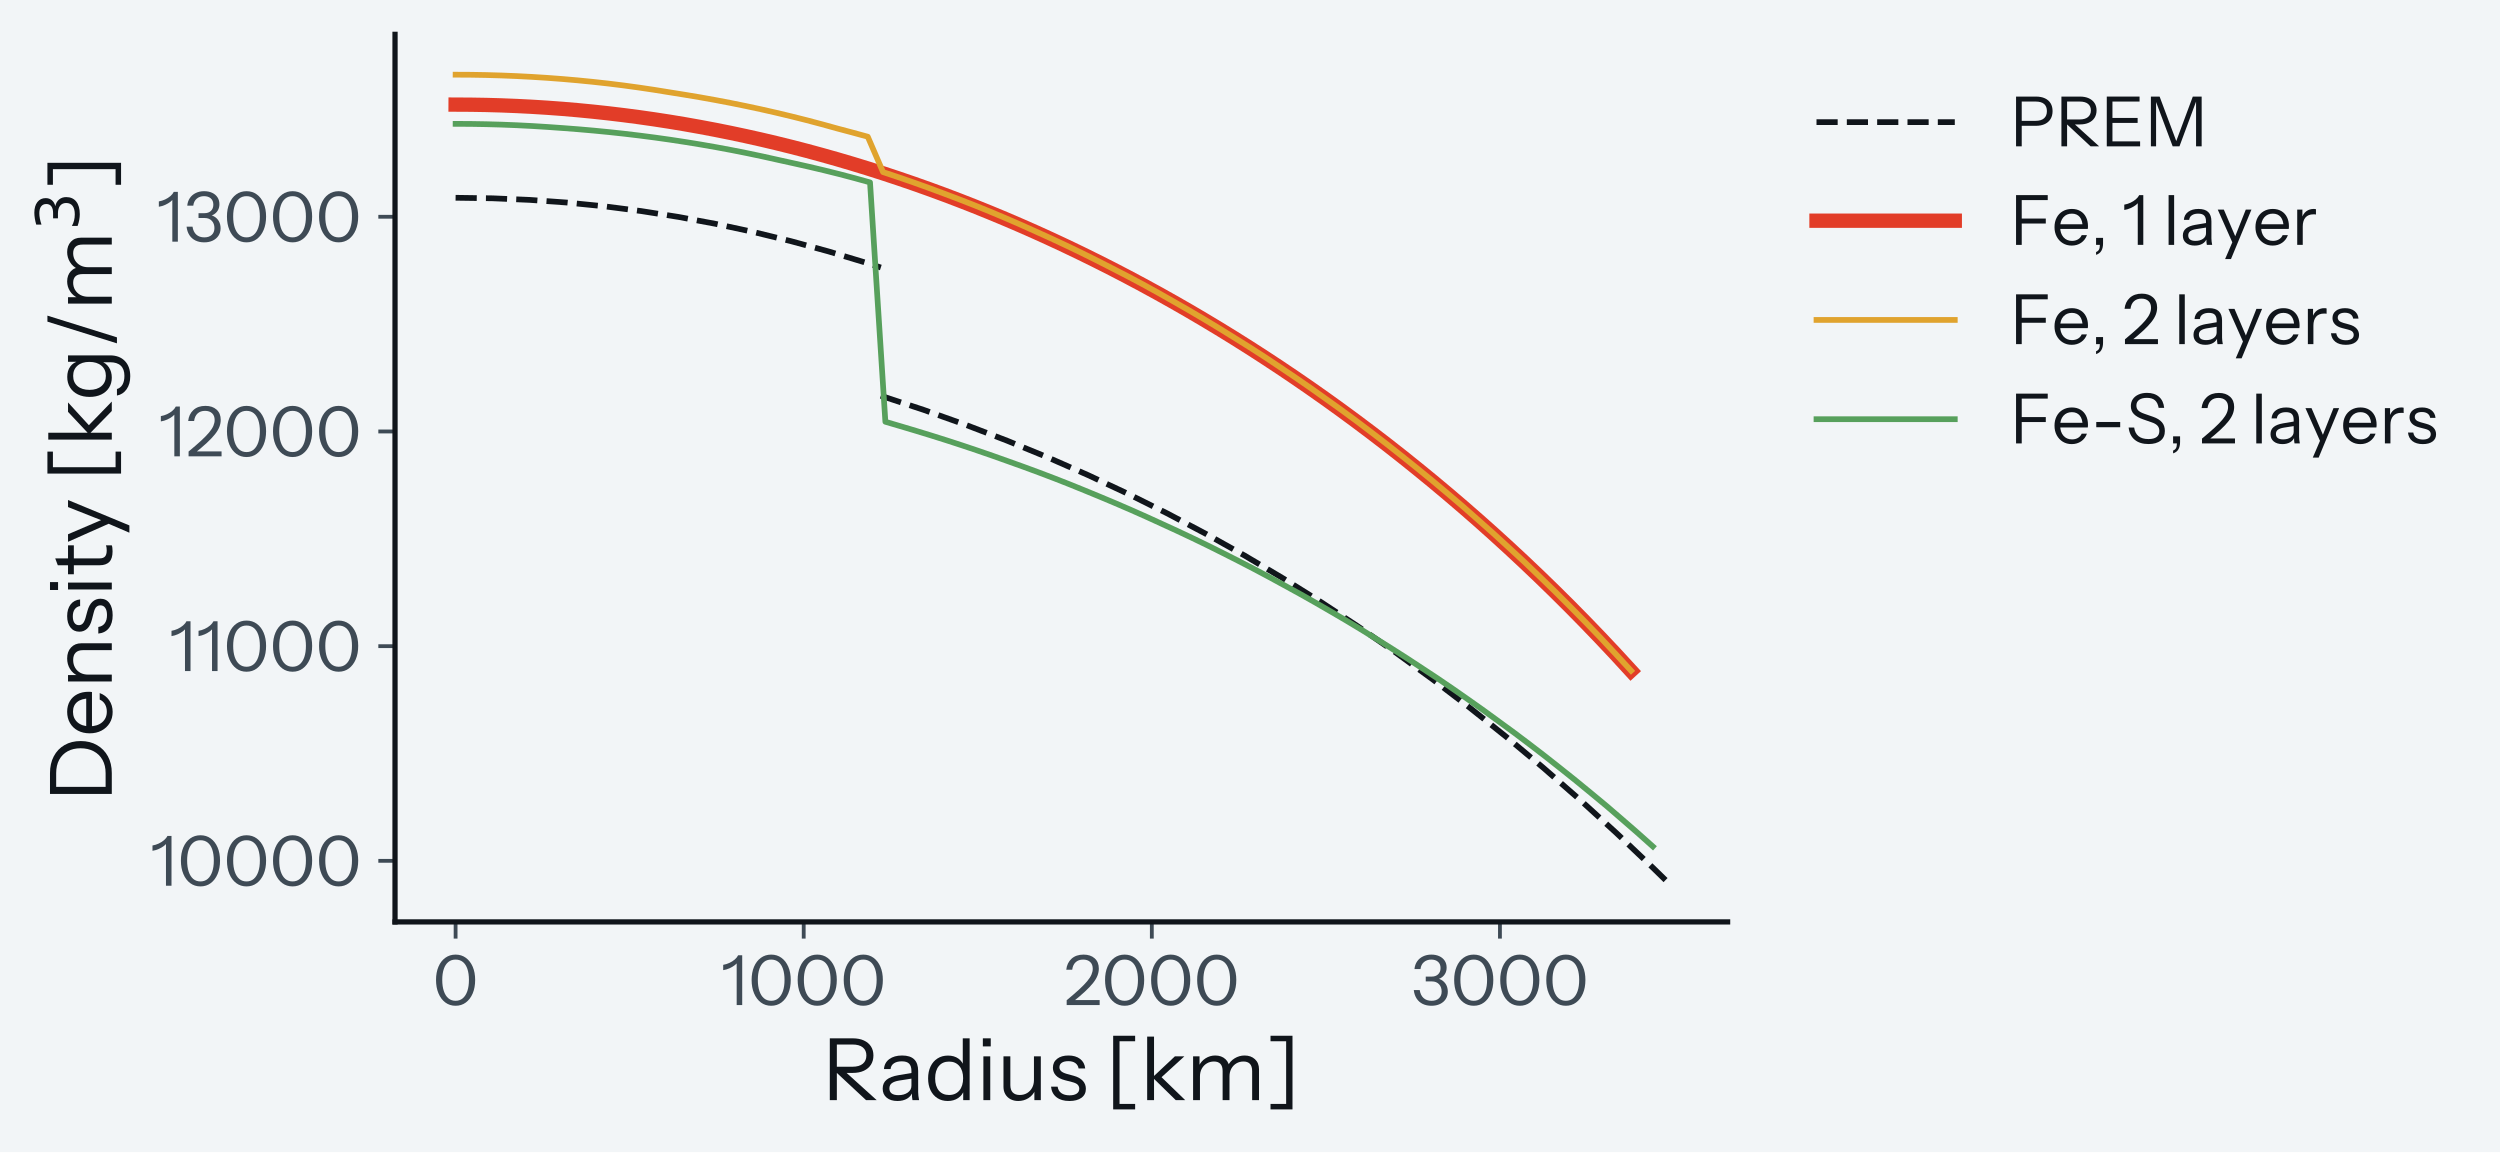
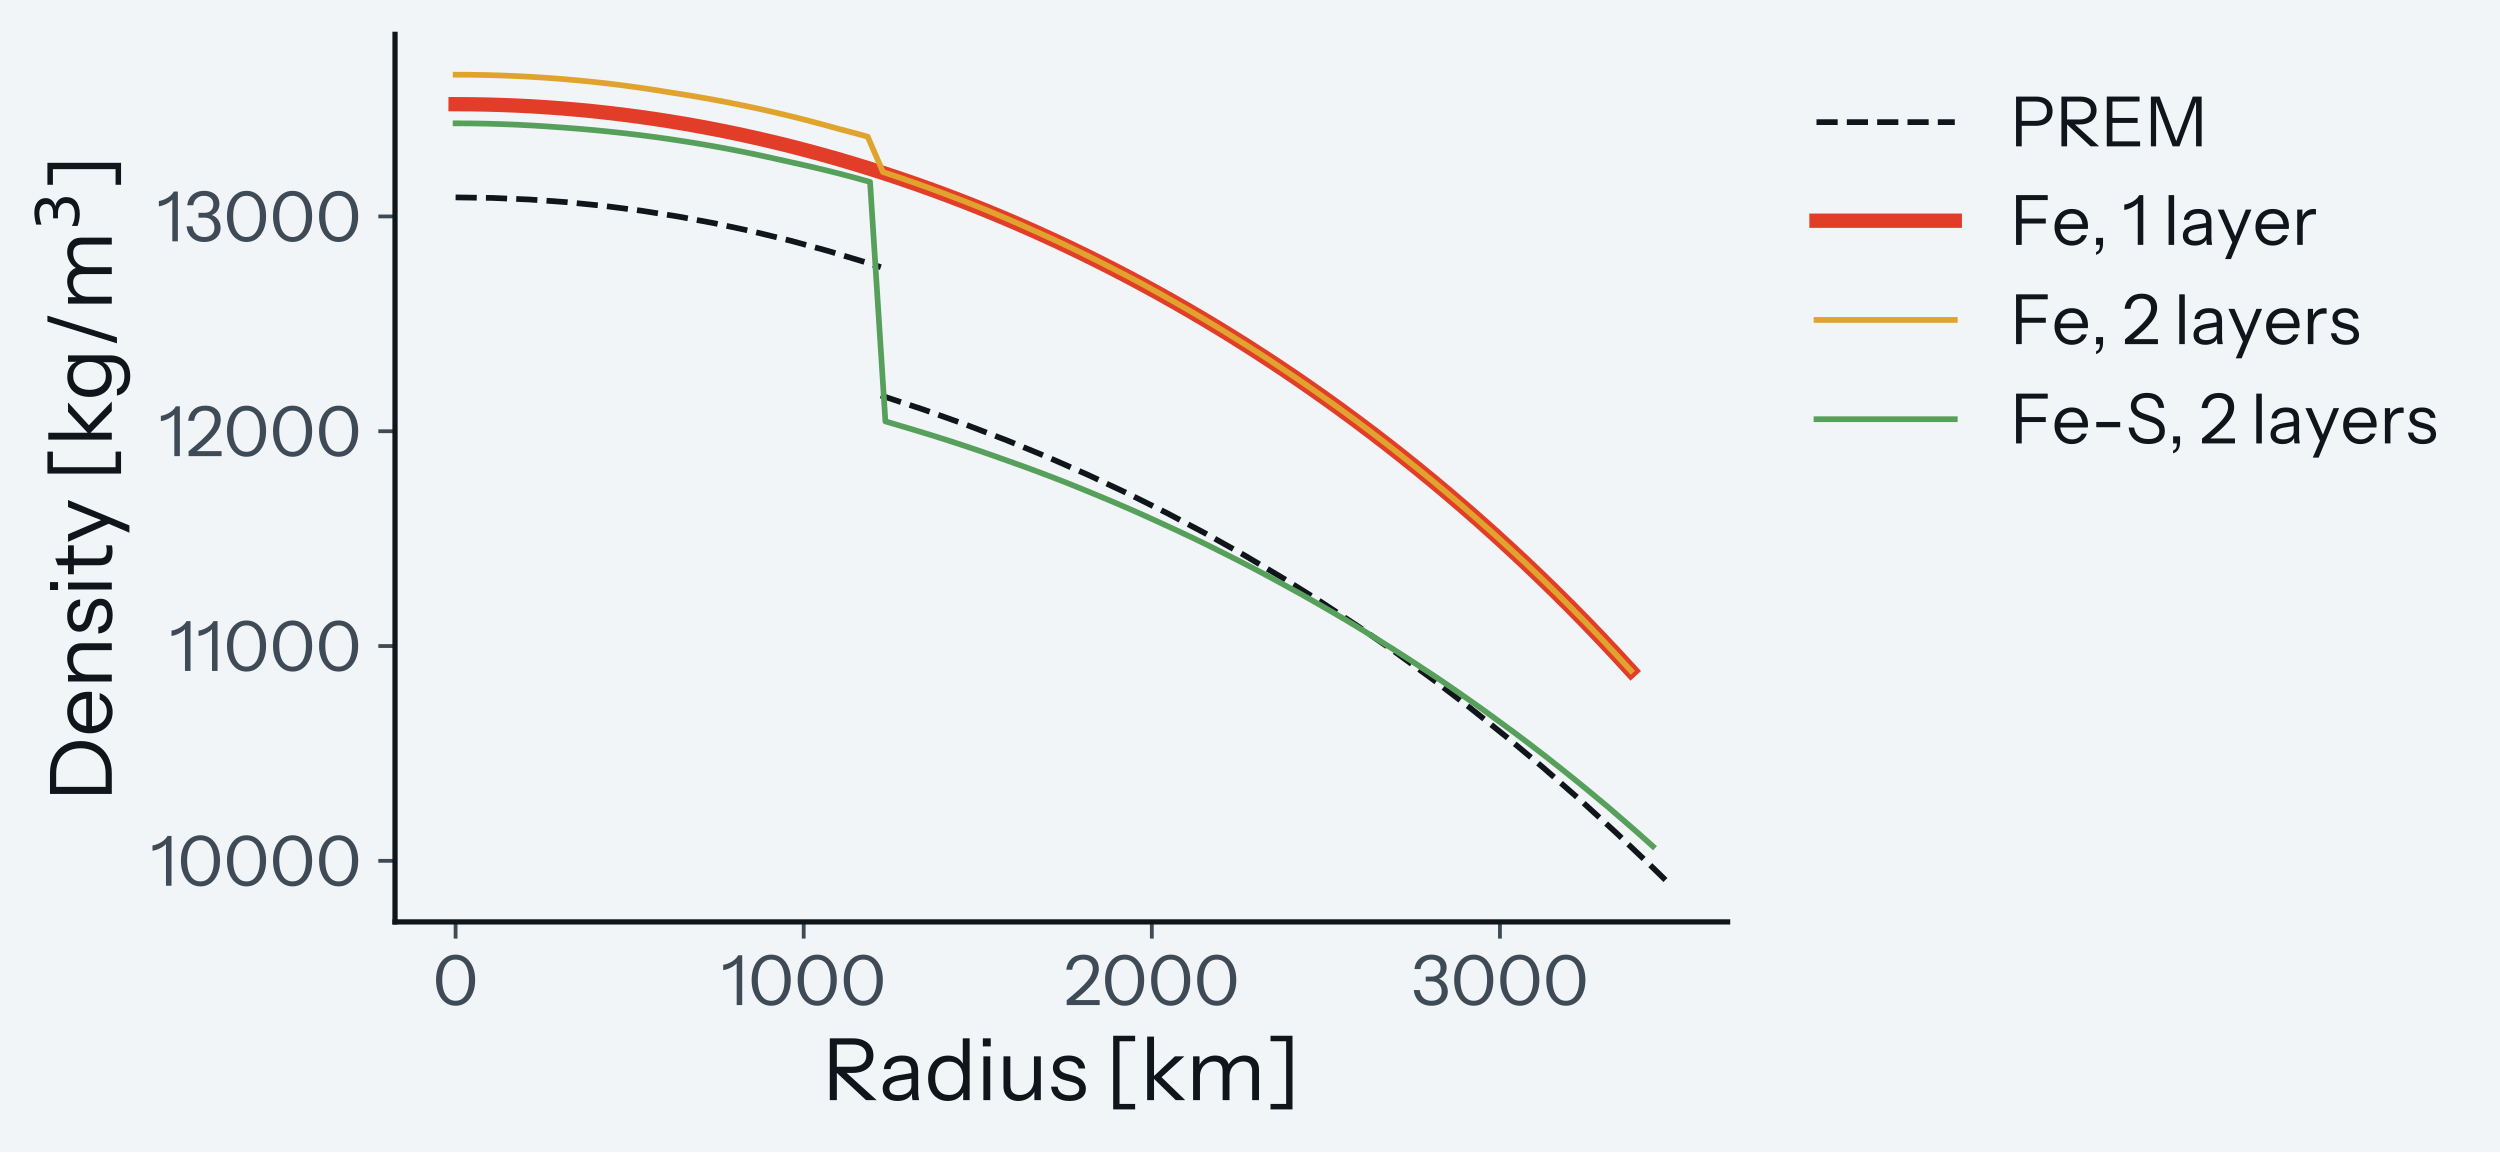
<svg xmlns="http://www.w3.org/2000/svg" xmlns:xlink="http://www.w3.org/1999/xlink" width="524.229pt" height="241.579pt" viewBox="0 0 524.229 241.579" version="1.1">
  <defs>
    <style type="text/css">*{stroke-linejoin: round; stroke-linecap: butt}</style>
  </defs>
  <g id="figure_1">
    <g id="patch_1">
      <path d="M 0 241.579  L 524.229 241.579  L 524.229 0  L 0 0  z " style="fill: #f2f5f7" />
    </g>
    <g id="axes_1">
      <g id="patch_2">
        <path d="M 82.833 193.316  L 362.265 193.316  L 362.265 7.2  L 82.833 7.2  z " style="fill: #f2f5f7" />
      </g>
      <g id="matplotlib.axis_1">
        <g id="xtick_1">
          <g id="line2d_1">
            <defs>
              <path id="m2a301ba8c9" d="M 0 0  L 0 3.5  " style="stroke: #3e4a55; stroke-width: 0.8" />
            </defs>
            <g>
              <use xlink:href="#m2a301ba8c9" x="95.534" y="193.316" style="fill: #3e4a55; stroke: #3e4a55; stroke-width: 0.8" />
            </g>
          </g>
          <g id="text_1">
            <g style="fill: #3e4a55" transform="translate(90.70638 210.7564) scale(0.145 -0.145)">
              <defs>
                <path id="InstrumentSans-Regular-30" d="M 2131 -64  Q 1587 -64 1180 240  Q 774 544 547 1085  Q 320 1626 320 2323  Q 320 3021 544 3549  Q 768 4077 1177 4374  Q 1587 4672 2131 4672  Q 2675 4672 3081 4374  Q 3488 4077 3715 3549  Q 3942 3021 3942 2323  Q 3942 1619 3715 1081  Q 3488 544 3081 240  Q 2675 -64 2131 -64  z M 2131 397  Q 2522 397 2797 630  Q 3072 864 3219 1296  Q 3366 1728 3366 2330  Q 3366 2925 3222 3347  Q 3078 3770 2803 3990  Q 2528 4211 2131 4211  Q 1734 4211 1459 3987  Q 1184 3763 1040 3344  Q 896 2925 896 2330  Q 896 1728 1043 1293  Q 1190 858 1465 627  Q 1741 397 2131 397  z " transform="scale(0.015625)" />
              </defs>
              <use xlink:href="#InstrumentSans-Regular-30" />
            </g>
          </g>
        </g>
        <g id="xtick_2">
          <g id="line2d_2">
            <g>
              <use xlink:href="#m2a301ba8c9" x="168.531" y="193.316" style="fill: #3e4a55; stroke: #3e4a55; stroke-width: 0.8" />
            </g>
          </g>
          <g id="text_2">
            <g style="fill: #3e4a55" transform="translate(151.2129 210.7564) scale(0.145 -0.145)">
              <defs>
                <path id="InstrumentSans-Regular-31" d="M 1440 0  L 1440 4083  L 1574 4051  Q 1498 3878 1280 3705  Q 1062 3533 777 3405  Q 493 3277 192 3232  L 192 3725  Q 493 3776 768 3904  Q 1043 4032 1257 4214  Q 1472 4397 1574 4608  L 1952 4608  L 1952 0  L 1440 0  z " transform="scale(0.015625)" />
              </defs>
              <use xlink:href="#InstrumentSans-Regular-31" />
              <use xlink:href="#InstrumentSans-Regular-30" transform="translate(39.09999 0)" />
              <use xlink:href="#InstrumentSans-Regular-30" transform="translate(105.7 0)" />
              <use xlink:href="#InstrumentSans-Regular-30" transform="translate(172.3 0)" />
            </g>
          </g>
        </g>
        <g id="xtick_3">
          <g id="line2d_3">
            <g>
              <use xlink:href="#m2a301ba8c9" x="241.528" y="193.316" style="fill: #3e4a55; stroke: #3e4a55; stroke-width: 0.8" />
            </g>
          </g>
          <g id="text_3">
            <g style="fill: #3e4a55" transform="translate(223.0928 210.7564) scale(0.145 -0.145)">
              <defs>
                <path id="InstrumentSans-Regular-32" d="M 256 0  L 256 448  Q 947 1018 1411 1446  Q 1875 1875 2153 2208  Q 2432 2541 2550 2819  Q 2669 3098 2669 3366  Q 2669 3763 2432 3987  Q 2195 4211 1779 4211  Q 1350 4211 1088 3968  Q 826 3725 768 3270  L 218 3270  Q 282 3898 701 4285  Q 1120 4672 1818 4672  Q 2464 4672 2848 4326  Q 3232 3981 3232 3379  Q 3232 3053 3107 2726  Q 2982 2400 2697 2041  Q 2413 1683 1949 1251  Q 1485 819 800 275  L 678 461  L 3309 461  L 3309 0  L 256 0  z " transform="scale(0.015625)" />
              </defs>
              <use xlink:href="#InstrumentSans-Regular-32" />
              <use xlink:href="#InstrumentSans-Regular-30" transform="translate(54.49999 0)" />
              <use xlink:href="#InstrumentSans-Regular-30" transform="translate(121.1 0)" />
              <use xlink:href="#InstrumentSans-Regular-30" transform="translate(187.7 0)" />
            </g>
          </g>
        </g>
        <g id="xtick_4">
          <g id="line2d_4">
            <g>
              <use xlink:href="#m2a301ba8c9" x="314.525" y="193.316" style="fill: #3e4a55; stroke: #3e4a55; stroke-width: 0.8" />
            </g>
          </g>
          <g id="text_4">
            <g style="fill: #3e4a55" transform="translate(295.879 210.7564) scale(0.145 -0.145)">
              <defs>
                <path id="InstrumentSans-Regular-33" d="M 1894 -64  Q 1434 -64 1085 105  Q 736 275 521 601  Q 307 928 256 1389  L 806 1389  Q 877 909 1158 653  Q 1440 397 1901 397  Q 2336 397 2585 627  Q 2835 858 2835 1254  Q 2835 1670 2592 1929  Q 2349 2189 1939 2189  L 1363 2189  L 1363 2637  L 1920 2637  Q 2291 2637 2512 2851  Q 2733 3066 2733 3424  Q 2733 3802 2499 4006  Q 2266 4211 1869 4211  Q 1478 4211 1203 3984  Q 928 3757 877 3334  L 320 3334  Q 358 3744 563 4041  Q 768 4339 1110 4505  Q 1453 4672 1882 4672  Q 2298 4672 2618 4525  Q 2938 4378 3117 4106  Q 3296 3834 3296 3469  Q 3296 3142 3149 2892  Q 3002 2643 2749 2502  Q 2496 2362 2170 2362  L 2131 2496  Q 2522 2496 2806 2333  Q 3091 2170 3248 1888  Q 3405 1606 3405 1235  Q 3405 851 3213 556  Q 3021 262 2681 99  Q 2342 -64 1894 -64  z " transform="scale(0.015625)" />
              </defs>
              <use xlink:href="#InstrumentSans-Regular-33" />
              <use xlink:href="#InstrumentSans-Regular-30" transform="translate(57.39999 0)" />
              <use xlink:href="#InstrumentSans-Regular-30" transform="translate(124 0)" />
              <use xlink:href="#InstrumentSans-Regular-30" transform="translate(190.6 0)" />
            </g>
          </g>
        </g>
        <g id="text_5">
          <g style="fill: #10151b" transform="translate(172.457 230.6889) scale(0.18 -0.18)">
            <defs>
              <path id="InstrumentSans-Regular-52" d="M 550 0  L 550 4608  L 2253 4608  Q 2746 4608 3091 4448  Q 3437 4288 3619 4003  Q 3802 3718 3802 3328  Q 3802 2938 3619 2646  Q 3437 2355 3091 2192  Q 2746 2029 2253 2029  L 934 2029  L 934 2490  L 2234 2490  Q 2746 2490 3011 2714  Q 3277 2938 3277 3328  Q 3277 3712 3014 3929  Q 2752 4147 2234 4147  L 1075 4147  L 1075 0  L 550 0  z M 3251 0  L 800 2285  L 1517 2285  L 4045 0  L 3251 0  z " transform="scale(0.015625)" />
              <path id="InstrumentSans-Regular-61" d="M 2515 0  Q 2490 109 2480 249  Q 2470 390 2470 608  L 2438 608  L 2438 2170  Q 2438 2541 2268 2717  Q 2099 2893 1722 2893  Q 1350 2893 1129 2742  Q 909 2592 883 2317  L 390 2317  Q 422 2790 787 3059  Q 1152 3328 1741 3328  Q 2349 3328 2643 3040  Q 2938 2752 2938 2176  L 2938 608  Q 2938 467 2957 316  Q 2976 166 3008 0  L 2515 0  z M 1395 -64  Q 890 -64 592 182  Q 294 429 294 858  Q 294 1286 588 1523  Q 883 1760 1446 1856  L 2586 2048  L 2586 1626  L 1523 1459  Q 1165 1402 979 1267  Q 794 1133 794 877  Q 794 627 963 499  Q 1133 371 1466 371  Q 1894 371 2166 566  Q 2438 762 2438 1075  L 2522 621  Q 2419 294 2121 115  Q 1824 -64 1395 -64  z " transform="scale(0.015625)" />
              <path id="InstrumentSans-Regular-64" d="M 2886 0  L 2886 762  L 2950 742  Q 2829 371 2505 153  Q 2182 -64 1734 -64  Q 1293 -64 963 147  Q 634 358 451 736  Q 269 1114 269 1619  Q 269 2131 454 2515  Q 640 2899 973 3110  Q 1306 3322 1754 3322  Q 2214 3322 2528 3098  Q 2842 2874 2957 2464  L 2854 2451  L 2854 4608  L 3366 4608  L 3366 0  L 2886 0  z M 1830 384  Q 2323 384 2601 720  Q 2880 1056 2880 1638  Q 2880 2208 2598 2541  Q 2317 2874 1830 2874  Q 1344 2874 1069 2541  Q 794 2208 794 1619  Q 794 1043 1069 713  Q 1344 384 1830 384  z " transform="scale(0.015625)" />
              <path id="InstrumentSans-Regular-69" d="M 512 0  L 512 3264  L 1024 3264  L 1024 0  L 512 0  z M 472 4006  L 472 4608  L 1061 4608  L 1061 4006  L 472 4006  z " transform="scale(0.015625)" />
              <path id="InstrumentSans-Regular-75" d="M 1574 -64  Q 1254 -64 1004 67  Q 755 198 614 438  Q 474 678 474 992  L 474 3264  L 986 3264  L 986 1126  Q 986 755 1168 569  Q 1350 384 1690 384  Q 1997 384 2233 525  Q 2470 666 2608 918  Q 2746 1171 2746 1498  L 2829 723  Q 2669 358 2329 147  Q 1990 -64 1574 -64  z M 2778 0  L 2778 768  L 2746 768  L 2746 3264  L 3258 3264  L 3258 0  L 2778 0  z " transform="scale(0.015625)" />
              <path id="InstrumentSans-Regular-73" d="M 1619 -64  Q 1018 -64 659 214  Q 301 493 250 1005  L 742 1005  Q 787 691 1017 524  Q 1248 358 1632 358  Q 1971 358 2163 486  Q 2355 614 2355 851  Q 2355 1018 2246 1142  Q 2138 1267 1811 1350  L 1286 1485  Q 838 1600 614 1840  Q 390 2080 390 2413  Q 390 2835 704 3081  Q 1018 3328 1555 3328  Q 2086 3328 2419 3072  Q 2752 2816 2797 2362  L 2304 2362  Q 2259 2624 2060 2765  Q 1862 2906 1536 2906  Q 1222 2906 1049 2787  Q 877 2669 877 2451  Q 877 2285 1001 2163  Q 1126 2042 1421 1958  L 1933 1818  Q 2387 1696 2617 1446  Q 2848 1197 2848 845  Q 2848 416 2521 176  Q 2195 -64 1619 -64  z " transform="scale(0.015625)" />
              <path id="InstrumentSans-Regular-20" transform="scale(0.015625)" />
              <path id="InstrumentSans-Regular-5b" d="M 576 -691  L 576 4800  L 2214 4800  L 2214 4390  L 1050 4390  L 1050 -282  L 2214 -282  L 2214 -691  L 576 -691  z " transform="scale(0.015625)" />
              <path id="InstrumentSans-Regular-6b" d="M 512 0  L 512 4736  L 1024 4736  L 1024 0  L 512 0  z M 2643 0  L 909 1696  L 2579 3264  L 3283 3264  L 1408 1549  L 1440 1850  L 3347 0  L 2643 0  z " transform="scale(0.015625)" />
              <path id="InstrumentSans-Regular-6d" d="M 512 0  L 512 3264  L 992 3264  L 992 2496  L 1024 2496  L 1024 0  L 512 0  z M 2714 0  L 2714 2163  Q 2714 2534 2547 2707  Q 2381 2880 2067 2880  Q 1773 2880 1536 2739  Q 1299 2598 1161 2348  Q 1024 2099 1024 1766  L 941 2541  Q 1107 2906 1440 3117  Q 1773 3328 2163 3328  Q 2637 3328 2931 3049  Q 3226 2771 3226 2298  L 3226 0  L 2714 0  z M 4915 0  L 4915 2163  Q 4915 2534 4748 2707  Q 4582 2880 4269 2880  Q 3974 2880 3737 2739  Q 3501 2598 3363 2348  Q 3226 2099 3226 1766  L 3098 2541  Q 3264 2906 3609 3117  Q 3955 3328 4352 3328  Q 4826 3328 5126 3049  Q 5427 2771 5427 2298  L 5427 0  L 4915 0  z " transform="scale(0.015625)" />
              <path id="InstrumentSans-Regular-5d" d="M 2022 4800  L 2022 -691  L 384 -691  L 384 -282  L 1549 -282  L 1549 4390  L 384 4390  L 384 4800  L 2022 4800  z " transform="scale(0.015625)" />
            </defs>
            <use xlink:href="#InstrumentSans-Regular-52" />
            <use xlink:href="#InstrumentSans-Regular-61" transform="translate(65.59999 0)" />
            <use xlink:href="#InstrumentSans-Regular-64" transform="translate(118.9 0)" />
            <use xlink:href="#InstrumentSans-Regular-69" transform="translate(179.5 0)" />
            <use xlink:href="#InstrumentSans-Regular-75" transform="translate(203.5 0)" />
            <use xlink:href="#InstrumentSans-Regular-73" transform="translate(262.3999 0)" />
            <use xlink:href="#InstrumentSans-Regular-20" transform="translate(309.6999 0)" />
            <use xlink:href="#InstrumentSans-Regular-5b" transform="translate(329.6999 0)" />
            <use xlink:href="#InstrumentSans-Regular-6b" transform="translate(370.2999 0)" />
            <use xlink:href="#InstrumentSans-Regular-6d" transform="translate(423.7999 0)" />
            <use xlink:href="#InstrumentSans-Regular-5d" transform="translate(515.9999 0)" />
          </g>
        </g>
      </g>
      <g id="matplotlib.axis_2">
        <g id="ytick_1">
          <g id="line2d_5">
            <defs>
              <path id="me776a80f98" d="M 0 0  L -3.5 0  " style="stroke: #3e4a55; stroke-width: 0.8" />
            </defs>
            <g>
-               <use xlink:href="#me776a80f98" x="82.833" y="180.51" style="fill: #3e4a55; stroke: #3e4a55; stroke-width: 0.8" />
+               <use xlink:href="#me776a80f98" x="82.833" y="180.507" style="fill: #3e4a55; stroke: #3e4a55; stroke-width: 0.8" />
            </g>
          </g>
          <g id="text_6">
-             <g style="fill: #3e4a55" transform="translate(31.54 185.7295) scale(0.145 -0.145)">
+             <g style="fill: #3e4a55" transform="translate(31.54 185.7272) scale(0.145 -0.145)">
              <use xlink:href="#InstrumentSans-Regular-31" />
              <use xlink:href="#InstrumentSans-Regular-30" transform="translate(39.09999 0)" />
              <use xlink:href="#InstrumentSans-Regular-30" transform="translate(105.7 0)" />
              <use xlink:href="#InstrumentSans-Regular-30" transform="translate(172.3 0)" />
              <use xlink:href="#InstrumentSans-Regular-30" transform="translate(238.9 0)" />
            </g>
          </g>
        </g>
        <g id="ytick_2">
          <g id="line2d_6">
            <g>
-               <use xlink:href="#me776a80f98" x="82.833" y="135.492" style="fill: #3e4a55; stroke: #3e4a55; stroke-width: 0.8" />
+               <use xlink:href="#me776a80f98" x="82.833" y="135.465" style="fill: #3e4a55; stroke: #3e4a55; stroke-width: 0.8" />
            </g>
          </g>
          <g id="text_7">
-             <g style="fill: #3e4a55" transform="translate(35.5275 140.7116) scale(0.145 -0.145)">
+             <g style="fill: #3e4a55" transform="translate(35.5275 140.6848) scale(0.145 -0.145)">
              <use xlink:href="#InstrumentSans-Regular-31" />
              <use xlink:href="#InstrumentSans-Regular-31" transform="translate(39.09999 0)" />
              <use xlink:href="#InstrumentSans-Regular-30" transform="translate(78.19998 0)" />
              <use xlink:href="#InstrumentSans-Regular-30" transform="translate(144.8 0)" />
              <use xlink:href="#InstrumentSans-Regular-30" transform="translate(211.4 0)" />
            </g>
          </g>
        </g>
        <g id="ytick_3">
          <g id="line2d_7">
            <g>
-               <use xlink:href="#me776a80f98" x="82.833" y="90.474" style="fill: #3e4a55; stroke: #3e4a55; stroke-width: 0.8" />
+               <use xlink:href="#me776a80f98" x="82.833" y="90.422" style="fill: #3e4a55; stroke: #3e4a55; stroke-width: 0.8" />
            </g>
          </g>
          <g id="text_8">
-             <g style="fill: #3e4a55" transform="translate(33.29359 95.69359) scale(0.145 -0.145)">
+             <g style="fill: #3e4a55" transform="translate(33.29359 95.64242) scale(0.145 -0.145)">
              <use xlink:href="#InstrumentSans-Regular-31" />
              <use xlink:href="#InstrumentSans-Regular-32" transform="translate(39.09999 0)" />
              <use xlink:href="#InstrumentSans-Regular-30" transform="translate(93.59998 0)" />
              <use xlink:href="#InstrumentSans-Regular-30" transform="translate(160.2 0)" />
              <use xlink:href="#InstrumentSans-Regular-30" transform="translate(226.8 0)" />
            </g>
          </g>
        </g>
        <g id="ytick_4">
          <g id="line2d_8">
            <g>
-               <use xlink:href="#me776a80f98" x="82.833" y="45.456" style="fill: #3e4a55; stroke: #3e4a55; stroke-width: 0.8" />
+               <use xlink:href="#me776a80f98" x="82.833" y="45.38" style="fill: #3e4a55; stroke: #3e4a55; stroke-width: 0.8" />
            </g>
          </g>
          <g id="text_9">
-             <g style="fill: #3e4a55" transform="translate(32.87219 50.67563) scale(0.145 -0.145)">
+             <g style="fill: #3e4a55" transform="translate(32.87219 50.60005) scale(0.145 -0.145)">
              <use xlink:href="#InstrumentSans-Regular-31" />
              <use xlink:href="#InstrumentSans-Regular-33" transform="translate(39.09999 0)" />
              <use xlink:href="#InstrumentSans-Regular-30" transform="translate(96.49998 0)" />
              <use xlink:href="#InstrumentSans-Regular-30" transform="translate(163.1 0)" />
              <use xlink:href="#InstrumentSans-Regular-30" transform="translate(229.7 0)" />
            </g>
          </g>
        </g>
        <g id="text_10">
          <g style="fill: #10151b" transform="translate(23.58 168.0282) rotate(-90) scale(0.18 -0.18)">
            <defs>
              <path id="InstrumentSans-Regular-44" d="M 864 0  L 864 461  L 2099 461  Q 2675 461 3091 694  Q 3507 928 3731 1350  Q 3955 1773 3955 2330  Q 3955 2880 3731 3289  Q 3507 3699 3094 3923  Q 2682 4147 2099 4147  L 864 4147  L 864 4608  L 2099 4608  Q 2822 4608 3360 4323  Q 3898 4038 4195 3523  Q 4493 3008 4493 2317  Q 4493 1626 4192 1104  Q 3891 582 3356 291  Q 2822 0 2106 0  L 864 0  z M 550 0  L 550 4608  L 1075 4608  L 1075 0  L 550 0  z " transform="scale(0.015625)" />
              <path id="InstrumentSans-Regular-65" d="M 1850 -64  Q 1382 -64 1024 157  Q 666 378 461 762  Q 256 1146 256 1645  Q 256 2144 457 2525  Q 659 2906 1024 3117  Q 1389 3328 1862 3328  Q 2317 3328 2653 3129  Q 2989 2931 3171 2572  Q 3354 2214 3354 1728  Q 3354 1664 3350 1606  Q 3347 1549 3334 1478  L 640 1478  L 640 1907  L 3021 1907  L 2854 1670  Q 2854 2259 2595 2576  Q 2336 2893 1862 2893  Q 1376 2893 1078 2557  Q 781 2221 781 1651  Q 781 1069 1078 720  Q 1376 371 1875 371  Q 2189 371 2425 508  Q 2662 646 2771 902  L 3258 902  Q 3098 454 2723 195  Q 2349 -64 1850 -64  z " transform="scale(0.015625)" />
              <path id="InstrumentSans-Regular-6e" d="M 512 0  L 512 3264  L 992 3264  L 992 2496  L 1024 2496  L 1024 0  L 512 0  z M 2848 0  L 2848 2138  Q 2848 2509 2662 2694  Q 2477 2880 2112 2880  Q 1792 2880 1545 2739  Q 1299 2598 1161 2348  Q 1024 2099 1024 1766  L 941 2541  Q 1107 2906 1449 3117  Q 1792 3328 2227 3328  Q 2739 3328 3049 3037  Q 3360 2746 3360 2272  L 3360 0  L 2848 0  z " transform="scale(0.015625)" />
              <path id="InstrumentSans-Regular-74" d="M 1818 -58  Q 1274 -58 1027 188  Q 781 435 781 902  L 781 4026  L 1293 4218  L 1293 909  Q 1293 634 1433 506  Q 1574 378 1894 378  Q 2022 378 2115 394  Q 2208 410 2266 435  L 2266 0  Q 2202 -26 2083 -42  Q 1965 -58 1818 -58  z M 109 2829  L 109 3264  L 2266 3264  L 2266 2829  L 109 2829  z " transform="scale(0.015625)" />
              <path id="InstrumentSans-Regular-79" d="M 794 -1312  L 1523 384  L 1638 563  L 2707 3264  L 3232 3264  L 1338 -1312  L 794 -1312  z M 1581 -32  L 115 3264  L 678 3264  L 1939 314  L 1581 -32  z " transform="scale(0.015625)" />
              <path id="InstrumentSans-Regular-67" d="M 1811 -1376  Q 1229 -1376 841 -1104  Q 454 -832 371 -384  L 858 -384  Q 928 -640 1174 -790  Q 1421 -941 1843 -941  Q 2342 -941 2598 -669  Q 2854 -397 2854 128  L 2854 826  L 2918 813  Q 2810 442 2483 221  Q 2157 0 1709 0  Q 1280 0 953 208  Q 627 416 448 787  Q 269 1158 269 1651  Q 269 2150 454 2528  Q 640 2906 976 3114  Q 1312 3322 1760 3322  Q 2221 3322 2531 3098  Q 2842 2874 2944 2458  L 2886 2451  L 2886 3264  L 3366 3264  L 3366 128  Q 3366 -570 2950 -973  Q 2534 -1376 1811 -1376  z M 1837 442  Q 2317 442 2598 774  Q 2880 1107 2880 1677  Q 2880 2234 2598 2557  Q 2317 2880 1837 2880  Q 1350 2880 1072 2553  Q 794 2227 794 1658  Q 794 1101 1075 771  Q 1357 442 1837 442  z " transform="scale(0.015625)" />
              <path id="InstrumentSans-Regular-2f" d="M 384 -384  L 2003 4800  L 2451 4800  L 832 -384  L 384 -384  z " transform="scale(0.015625)" />
              <path id="DejaVuSans-33" d="M 2597 2516  Q 3050 2419 3304 2112  Q 3559 1806 3559 1356  Q 3559 666 3084 287  Q 2609 -91 1734 -91  Q 1441 -91 1130 -33  Q 819 25 488 141  L 488 750  Q 750 597 1062 519  Q 1375 441 1716 441  Q 2309 441 2620 675  Q 2931 909 2931 1356  Q 2931 1769 2642 2001  Q 2353 2234 1838 2234  L 1294 2234  L 1294 2753  L 1863 2753  Q 2328 2753 2575 2939  Q 2822 3125 2822 3475  Q 2822 3834 2567 4026  Q 2313 4219 1838 4219  Q 1578 4219 1281 4162  Q 984 4106 628 3988  L 628 4550  Q 988 4650 1302 4700  Q 1616 4750 1894 4750  Q 2613 4750 3031 4423  Q 3450 4097 3450 3541  Q 3450 3153 3228 2886  Q 3006 2619 2597 2516  z " transform="scale(0.015625)" />
            </defs>
            <use xlink:href="#InstrumentSans-Regular-44" transform="translate(0 0.765625)" />
            <use xlink:href="#InstrumentSans-Regular-65" transform="translate(75.19998 0.765625)" />
            <use xlink:href="#InstrumentSans-Regular-6e" transform="translate(131.6 0.765625)" />
            <use xlink:href="#InstrumentSans-Regular-73" transform="translate(191.5 0.765625)" />
            <use xlink:href="#InstrumentSans-Regular-69" transform="translate(238.8 0.765625)" />
            <use xlink:href="#InstrumentSans-Regular-74" transform="translate(262.7999 0.765625)" />
            <use xlink:href="#InstrumentSans-Regular-79" transform="translate(300.4999 0.765625)" />
            <use xlink:href="#InstrumentSans-Regular-20" transform="translate(352.7999 0.765625)" />
            <use xlink:href="#InstrumentSans-Regular-5b" transform="translate(372.7999 0.765625)" />
            <use xlink:href="#InstrumentSans-Regular-6b" transform="translate(413.3999 0.765625)" />
            <use xlink:href="#InstrumentSans-Regular-67" transform="translate(466.8999 0.765625)" />
            <use xlink:href="#InstrumentSans-Regular-2f" transform="translate(527.4999 0.765625)" />
            <use xlink:href="#InstrumentSans-Regular-6d" transform="translate(571.7999 0.765625)" />
            <use xlink:href="#DejaVuSans-33" transform="translate(664.9569 39.04688) scale(0.7)" />
            <use xlink:href="#InstrumentSans-Regular-5d" transform="translate(712.2274 0.765625)" />
          </g>
        </g>
      </g>
      <g id="line2d_9">
-         <path d="M 95.534 41.472  L 103.305 41.583  L 111.078 41.916  L 118.856 42.472  L 126.642 43.252  L 134.44 44.256  L 142.251 45.486  L 150.079 46.945  L 157.928 48.633  L 165.799 50.554  L 173.697 52.71  L 181.624 55.105  L 184.7 56.097  L 184.7 56.097  " clip-path="url(#p41ad4bad2e)" style="fill: none; stroke-dasharray: 4.44,1.92; stroke-dashoffset: 0; stroke: #10151b; stroke-width: 1.2" />
+         <path d="M 95.534 41.394  L 103.303 41.505  L 111.074 41.838  L 118.849 42.394  L 126.633 43.174  L 134.428 44.178  L 142.237 45.408  L 150.064 46.867  L 157.91 48.555  L 165.781 50.476  L 173.677 52.633  L 181.602 55.028  L 184.7 56.027  L 184.7 56.027  " clip-path="url(#p41ad4bad2e)" style="fill: none; stroke-dasharray: 4.44,1.92; stroke-dashoffset: 0; stroke: #10151b; stroke-width: 1.2" />
      </g>
      <g id="line2d_10">
-         <path d="M 184.7 82.986  L 193.689 85.948  L 202.514 89.089  L 211.19 92.413  L 219.734 95.925  L 228.158 99.627  L 236.475 103.525  L 244.698 107.624  L 252.838 111.931  L 260.9 116.447  L 268.896 121.181  L 276.834 126.14  L 284.719 131.328  L 292.558 136.752  L 300.356 142.419  L 308.121 148.337  L 315.857 154.514  L 323.569 160.955  L 331.26 167.67  L 338.938 174.67  L 346.604 181.96  L 349.564 184.857  L 349.564 184.857  " clip-path="url(#p41ad4bad2e)" style="fill: none; stroke-dasharray: 4.44,1.92; stroke-dashoffset: 0; stroke: #10151b; stroke-width: 1.2" />
+         <path d="M 184.7 82.93  L 193.685 85.893  L 202.505 89.034  L 211.181 92.36  L 219.721 95.871  L 228.146 99.576  L 236.463 103.475  L 244.686 107.576  L 252.822 111.882  L 260.884 116.4  L 268.879 121.137  L 276.813 126.095  L 284.698 131.285  L 292.533 136.709  L 300.331 142.378  L 308.092 148.295  L 315.824 154.47  L 323.536 160.914  L 331.227 167.631  L 338.901 174.63  L 346.567 181.923  L 349.564 184.857  L 349.564 184.857  " clip-path="url(#p41ad4bad2e)" style="fill: none; stroke-dasharray: 4.44,1.92; stroke-dashoffset: 0; stroke: #10151b; stroke-width: 1.2" />
      </g>
      <g id="line2d_11">
-         <path d="M 95.534 21.936  L 98.735 21.954  L 101.936 22.008  L 105.136 22.099  L 108.337 22.227  L 111.538 22.39  L 114.738 22.591  L 117.939 22.828  L 121.14 23.101  L 124.34 23.412  L 127.541 23.759  L 130.742 24.143  L 133.942 24.562  L 137.143 25.019  L 140.344 25.512  L 143.544 26.043  L 146.745 26.611  L 149.946 27.216  L 153.146 27.858  L 156.347 28.538  L 159.548 29.253  L 162.748 30.007  L 165.949 30.799  L 169.15 31.627  L 172.35 32.496  L 175.551 33.399  L 178.752 34.342  L 181.952 35.323  L 185.153 36.343  L 188.354 37.401  L 191.554 38.497  L 194.755 39.631  L 197.956 40.807  L 201.156 42.02  L 204.357 43.274  L 207.558 44.566  L 210.758 45.899  L 213.959 47.272  L 217.16 48.685  L 220.36 50.139  L 223.561 51.634  L 226.762 53.171  L 229.962 54.749  L 233.163 56.367  L 236.363 58.03  L 239.564 59.734  L 242.765 61.482  L 245.965 63.274  L 249.166 65.108  L 252.367 66.988  L 255.567 68.911  L 258.768 70.881  L 261.969 72.895  L 265.169 74.958  L 268.37 77.066  L 271.571 79.223  L 274.771 81.427  L 277.972 83.681  L 281.173 85.984  L 284.373 88.339  L 287.574 90.743  L 290.775 93.2  L 293.975 95.711  L 297.176 98.277  L 300.377 100.895  L 303.577 103.574  L 306.778 106.307  L 309.979 109.1  L 313.179 111.953  L 316.38 114.87  L 319.581 117.849  L 322.781 120.893  L 325.982 124.003  L 329.183 127.183  L 332.383 130.435  L 335.584 133.762  L 338.785 137.163  L 341.985 140.645  " clip-path="url(#p41ad4bad2e)" style="fill: none; stroke: #e23d28; stroke-width: 3; stroke-linecap: square" />
+         <path d="M 95.534 21.847  L 98.735 21.865  L 101.936 21.92  L 105.136 22.011  L 108.337 22.138  L 111.538 22.302  L 114.738 22.503  L 117.939 22.74  L 121.14 23.014  L 124.34 23.324  L 127.541 23.672  L 130.742 24.056  L 133.942 24.475  L 137.143 24.932  L 140.344 25.426  L 143.544 25.957  L 146.745 26.525  L 149.946 27.13  L 153.146 27.773  L 156.347 28.453  L 159.548 29.169  L 162.748 29.923  L 165.949 30.715  L 169.15 31.544  L 172.35 32.413  L 175.551 33.317  L 178.752 34.26  L 181.952 35.241  L 185.153 36.262  L 188.354 37.321  L 191.554 38.417  L 194.755 39.553  L 197.956 40.729  L 201.156 41.943  L 204.357 43.197  L 207.558 44.49  L 210.758 45.824  L 213.959 47.198  L 217.16 48.611  L 220.36 50.066  L 223.561 51.562  L 226.762 53.1  L 229.962 54.678  L 233.163 56.297  L 236.363 57.961  L 239.564 59.666  L 242.765 61.415  L 245.965 63.208  L 249.166 65.043  L 252.367 66.924  L 255.567 68.848  L 258.768 70.82  L 261.969 72.835  L 265.169 74.898  L 268.37 77.007  L 271.571 79.166  L 274.771 81.371  L 277.972 83.626  L 281.173 85.93  L 284.373 88.287  L 287.574 90.692  L 290.775 93.15  L 293.975 95.663  L 297.176 98.23  L 300.377 100.849  L 303.577 103.529  L 306.778 106.265  L 309.979 109.058  L 313.179 111.914  L 316.38 114.832  L 319.581 117.812  L 322.781 120.858  L 325.982 123.97  L 329.183 127.152  L 332.383 130.406  L 335.584 133.734  L 338.785 137.137  L 341.985 140.621  " clip-path="url(#p41ad4bad2e)" style="fill: none; stroke: #e23d28; stroke-width: 3; stroke-linecap: square" />
      </g>
      <g id="line2d_12">
-         <path d="M 95.534 15.66  L 98.736 15.678  L 101.937 15.734  L 105.138 15.827  L 108.339 15.956  L 111.54 16.123  L 114.741 16.327  L 117.942 16.569  L 121.143 16.848  L 124.345 17.165  L 127.546 17.52  L 130.747 17.917  L 133.948 18.355  L 137.149 18.832  L 140.35 19.348  L 143.551 19.861  L 146.753 20.396  L 149.954 20.969  L 153.155 21.579  L 156.356 22.227  L 159.557 22.913  L 162.758 23.638  L 165.959 24.404  L 169.161 25.209  L 172.362 26.056  L 175.563 26.944  L 178.764 27.792  L 181.965 28.668  L 185.166 36.083  L 188.367 37.154  L 191.568 38.26  L 194.77 39.408  L 197.971 40.598  L 201.172 41.813  L 204.373 43.06  L 207.574 44.359  L 210.775 45.705  L 213.976 47.095  L 217.178 48.531  L 220.379 49.982  L 223.58 51.476  L 226.781 53.016  L 229.982 54.605  L 233.183 56.24  L 236.384 57.886  L 239.585 59.585  L 242.787 61.349  L 245.988 63.165  L 249.189 64.996  L 252.39 66.875  L 255.591 68.809  L 258.792 70.791  L 261.993 72.789  L 265.195 74.846  L 268.396 76.982  L 271.597 79.136  L 274.798 81.344  L 277.999 83.617  L 281.2 85.908  L 284.401 88.257  L 287.602 90.679  L 290.804 93.131  L 294.005 95.657  L 297.206 98.225  L 300.407 100.84  L 303.608 103.524  L 306.809 106.25  L 310.01 109.074  L 313.212 111.914  L 316.413 114.847  L 319.614 117.803  L 322.815 120.871  L 326.016 123.978  L 329.217 127.17  L 332.418 130.415  L 335.619 133.736  L 338.821 137.165  L 342.022 140.64  " clip-path="url(#p41ad4bad2e)" style="fill: none; stroke: #e0a32e; stroke-width: 1.2; stroke-linecap: square" />
+         <path d="M 95.534 15.66  L 98.735 15.678  L 101.936 15.734  L 105.137 15.827  L 108.337 15.956  L 111.538 16.124  L 114.739 16.328  L 117.94 16.57  L 121.141 16.849  L 124.341 17.166  L 127.542 17.522  L 130.743 17.92  L 133.944 18.358  L 137.144 18.835  L 140.345 19.352  L 143.546 19.856  L 146.747 20.392  L 149.947 20.965  L 153.148 21.575  L 156.349 22.223  L 159.55 22.91  L 162.75 23.637  L 165.951 24.402  L 169.152 25.209  L 172.353 26.056  L 175.554 26.945  L 178.754 27.785  L 181.955 28.658  L 185.156 36.084  L 188.357 37.15  L 191.557 38.255  L 194.758 39.401  L 197.959 40.591  L 201.16 41.804  L 204.36 43.05  L 207.561 44.35  L 210.762 45.695  L 213.963 47.085  L 217.163 48.521  L 220.364 49.971  L 223.565 51.464  L 226.766 53.005  L 229.966 54.593  L 233.167 56.227  L 236.368 57.874  L 239.569 59.573  L 242.77 61.337  L 245.97 63.154  L 249.171 64.984  L 252.372 66.863  L 255.573 68.797  L 258.773 70.778  L 261.974 72.777  L 265.175 74.835  L 268.376 76.972  L 271.576 79.125  L 274.777 81.333  L 277.978 83.606  L 281.179 85.897  L 284.379 88.246  L 287.58 90.668  L 290.781 93.121  L 293.982 95.647  L 297.183 98.216  L 300.383 100.831  L 303.584 103.515  L 306.785 106.242  L 309.986 109.066  L 313.186 111.907  L 316.387 114.841  L 319.588 117.797  L 322.789 120.866  L 325.989 123.973  L 329.19 127.166  L 332.391 130.412  L 335.592 133.733  L 338.792 137.163  L 341.993 140.638  " clip-path="url(#p41ad4bad2e)" style="fill: none; stroke: #e0a32e; stroke-width: 1.2; stroke-linecap: square" />
      </g>
      <g id="line2d_13">
-         <path d="M 95.534 25.971  L 98.753 25.989  L 101.972 26.044  L 105.19 26.135  L 108.409 26.263  L 111.627 26.427  L 114.846 26.628  L 118.064 26.858  L 121.283 27.105  L 124.502 27.386  L 127.72 27.7  L 130.939 28.049  L 134.157 28.433  L 137.376 28.851  L 140.594 29.305  L 143.813 29.795  L 147.032 30.321  L 150.25 30.884  L 153.469 31.485  L 156.687 32.124  L 159.906 32.801  L 163.124 33.518  L 166.343 34.227  L 169.562 34.949  L 172.78 35.709  L 175.999 36.509  L 179.217 37.359  L 182.436 38.249  L 185.655 88.44  L 188.873 89.386  L 192.092 90.348  L 195.31 91.332  L 198.529 92.347  L 201.747 93.394  L 204.966 94.474  L 208.185 95.586  L 211.403 96.73  L 214.622 97.883  L 217.84 99.071  L 221.059 100.293  L 224.277 101.555  L 227.496 102.863  L 230.715 104.188  L 233.933 105.54  L 237.152 106.93  L 240.37 108.359  L 243.589 109.83  L 246.807 111.307  L 250.026 112.823  L 253.245 114.381  L 256.463 115.986  L 259.682 117.616  L 262.9 119.282  L 266.119 120.995  L 269.337 122.75  L 272.556 124.514  L 275.775 126.328  L 278.993 128.191  L 282.212 130.074  L 285.43 132.013  L 288.649 134.006  L 291.867 136.018  L 295.086 138.073  L 298.305 140.187  L 301.523 142.309  L 304.742 144.504  L 307.96 146.75  L 311.179 149.026  L 314.397 151.37  L 317.616 153.724  L 320.835 156.151  L 324.053 158.624  L 327.272 161.166  L 330.49 163.738  L 333.709 166.378  L 336.927 169.047  L 340.146 171.821  L 343.365 174.619  L 346.583 177.492  " clip-path="url(#p41ad4bad2e)" style="fill: none; stroke: #57a05c; stroke-width: 1.2; stroke-linecap: square" />
+         <path d="M 95.534 25.86  L 98.753 25.878  L 101.972 25.933  L 105.191 26.024  L 108.409 26.152  L 111.628 26.317  L 114.847 26.518  L 118.066 26.75  L 121.284 26.997  L 124.503 27.278  L 127.722 27.593  L 130.941 27.942  L 134.16 28.326  L 137.378 28.744  L 140.597 29.199  L 143.816 29.689  L 147.035 30.215  L 150.253 30.778  L 153.472 31.379  L 156.691 32.018  L 159.91 32.696  L 163.128 33.413  L 166.347 34.124  L 169.566 34.847  L 172.785 35.608  L 176.003 36.408  L 179.222 37.258  L 182.441 38.15  L 185.66 88.363  L 188.878 89.311  L 192.097 90.273  L 195.316 91.258  L 198.535 92.273  L 201.753 93.32  L 204.972 94.4  L 208.191 95.513  L 211.41 96.658  L 214.628 97.811  L 217.847 98.999  L 221.066 100.222  L 224.285 101.484  L 227.504 102.792  L 230.722 104.119  L 233.941 105.471  L 237.16 106.861  L 240.379 108.291  L 243.597 109.762  L 246.816 111.241  L 250.035 112.757  L 253.254 114.316  L 256.472 115.921  L 259.691 117.552  L 262.91 119.219  L 266.129 120.933  L 269.347 122.69  L 272.566 124.455  L 275.785 126.269  L 279.004 128.133  L 282.222 130.017  L 285.441 131.957  L 288.66 133.951  L 291.879 135.964  L 295.097 138.02  L 298.316 140.135  L 301.535 142.259  L 304.754 144.455  L 307.972 146.702  L 311.191 148.979  L 314.41 151.325  L 317.629 153.68  L 320.848 156.108  L 324.066 158.583  L 327.285 161.125  L 330.504 163.7  L 333.723 166.34  L 336.941 169.012  L 340.16 171.787  L 343.379 174.586  L 346.598 177.461  " clip-path="url(#p41ad4bad2e)" style="fill: none; stroke: #57a05c; stroke-width: 1.2; stroke-linecap: square" />
      </g>
      <g id="patch_3">
        <path d="M 82.833 193.316  L 82.833 7.2  " style="fill: none; stroke: #10151b; stroke-width: 1.1; stroke-linejoin: miter; stroke-linecap: square" />
      </g>
      <g id="patch_4">
        <path d="M 82.833 193.316  L 362.265 193.316  " style="fill: none; stroke: #10151b; stroke-width: 1.1; stroke-linejoin: miter; stroke-linecap: square" />
      </g>
      <g id="legend_1">
        <g id="line2d_14">
          <path d="M 380.904 25.615  L 395.404 25.615  L 409.904 25.615  " style="fill: none; stroke-dasharray: 4.44,1.92; stroke-dashoffset: 0; stroke: #10151b; stroke-width: 1.2" />
        </g>
        <g id="text_11">
          <g style="fill: #10151b" transform="translate(421.5036 30.69) scale(0.145 -0.145)">
            <defs>
              <path id="InstrumentSans-Regular-50" d="M 550 0  L 550 4608  L 2381 4608  Q 2874 4608 3219 4448  Q 3565 4288 3747 3987  Q 3930 3686 3930 3264  Q 3930 2842 3747 2538  Q 3565 2234 3219 2067  Q 2874 1901 2381 1901  L 934 1901  L 934 2362  L 2362 2362  Q 2874 2362 3139 2595  Q 3405 2829 3405 3264  Q 3405 3699 3142 3923  Q 2880 4147 2362 4147  L 1075 4147  L 1075 0  L 550 0  z " transform="scale(0.015625)" />
              <path id="InstrumentSans-Regular-45" d="M 550 0  L 550 4608  L 1075 4608  L 1075 0  L 550 0  z M 819 0  L 819 461  L 3635 461  L 3635 0  L 819 0  z M 819 2170  L 819 2630  L 3405 2630  L 3405 2170  L 819 2170  z M 819 4147  L 819 4608  L 3584 4608  L 3584 4147  L 819 4147  z " transform="scale(0.015625)" />
              <path id="InstrumentSans-Regular-4d" d="M 550 0  L 550 4608  L 1357 4608  L 3021 166  L 2778 166  L 4429 4608  L 5248 4608  L 5248 0  L 4730 0  L 4730 4333  L 4800 4333  L 3194 0  L 2566 0  L 960 4294  L 1030 4294  L 1030 0  L 550 0  z " transform="scale(0.015625)" />
            </defs>
            <use xlink:href="#InstrumentSans-Regular-50" />
            <use xlink:href="#InstrumentSans-Regular-52" transform="translate(65.59999 0)" />
            <use xlink:href="#InstrumentSans-Regular-45" transform="translate(131.2 0)" />
            <use xlink:href="#InstrumentSans-Regular-4d" transform="translate(195 0)" />
          </g>
        </g>
        <g id="line2d_15">
          <path d="M 380.904 46.278  L 395.404 46.278  L 409.904 46.278  " style="fill: none; stroke: #e23d28; stroke-width: 3; stroke-linecap: square" />
        </g>
        <g id="text_12">
          <g style="fill: #10151b" transform="translate(421.5036 51.3525) scale(0.145 -0.145)">
            <defs>
              <path id="InstrumentSans-Regular-46" d="M 550 0  L 550 4608  L 1075 4608  L 1075 0  L 550 0  z M 819 1978  L 819 2438  L 3302 2438  L 3302 1978  L 819 1978  z M 819 4147  L 819 4608  L 3482 4608  L 3482 4147  L 819 4147  z " transform="scale(0.015625)" />
              <path id="InstrumentSans-Regular-2c" d="M 493 -922  L 493 -659  Q 678 -589 761 -438  Q 845 -288 845 19  L 1043 0  L 493 0  L 493 653  L 1139 653  L 1139 134  Q 1139 -275 985 -544  Q 832 -813 493 -922  z " transform="scale(0.015625)" />
              <path id="InstrumentSans-Regular-6c" d="M 512 0  L 512 4608  L 1024 4608  L 1024 0  L 512 0  z " transform="scale(0.015625)" />
              <path id="InstrumentSans-Regular-72" d="M 512 0  L 512 3264  L 992 3264  L 992 2432  L 1024 2432  L 1024 0  L 512 0  z M 1024 1702  L 941 2477  Q 1056 2893 1350 3110  Q 1645 3328 2029 3328  Q 2189 3328 2246 3302  L 2246 2810  Q 2214 2822 2156 2825  Q 2099 2829 2016 2829  Q 1530 2829 1277 2537  Q 1024 2246 1024 1702  z " transform="scale(0.015625)" />
            </defs>
            <use xlink:href="#InstrumentSans-Regular-46" />
            <use xlink:href="#InstrumentSans-Regular-65" transform="translate(60.2 0)" />
            <use xlink:href="#InstrumentSans-Regular-2c" transform="translate(116.6 0)" />
            <use xlink:href="#InstrumentSans-Regular-20" transform="translate(142.1 0)" />
            <use xlink:href="#InstrumentSans-Regular-31" transform="translate(162.1 0)" />
            <use xlink:href="#InstrumentSans-Regular-20" transform="translate(201.2 0)" />
            <use xlink:href="#InstrumentSans-Regular-6c" transform="translate(221.1999 0)" />
            <use xlink:href="#InstrumentSans-Regular-61" transform="translate(245.1999 0)" />
            <use xlink:href="#InstrumentSans-Regular-79" transform="translate(298.4999 0)" />
            <use xlink:href="#InstrumentSans-Regular-65" transform="translate(350.7999 0)" />
            <use xlink:href="#InstrumentSans-Regular-72" transform="translate(407.1999 0)" />
          </g>
        </g>
        <g id="line2d_16">
          <path d="M 380.904 67.085  L 395.404 67.085  L 409.904 67.085  " style="fill: none; stroke: #e0a32e; stroke-width: 1.2; stroke-linecap: square" />
        </g>
        <g id="text_13">
          <g style="fill: #10151b" transform="translate(421.5036 72.16) scale(0.145 -0.145)">
            <use xlink:href="#InstrumentSans-Regular-46" />
            <use xlink:href="#InstrumentSans-Regular-65" transform="translate(60.2 0)" />
            <use xlink:href="#InstrumentSans-Regular-2c" transform="translate(116.6 0)" />
            <use xlink:href="#InstrumentSans-Regular-20" transform="translate(142.1 0)" />
            <use xlink:href="#InstrumentSans-Regular-32" transform="translate(162.1 0)" />
            <use xlink:href="#InstrumentSans-Regular-20" transform="translate(216.5999 0)" />
            <use xlink:href="#InstrumentSans-Regular-6c" transform="translate(236.5999 0)" />
            <use xlink:href="#InstrumentSans-Regular-61" transform="translate(260.5999 0)" />
            <use xlink:href="#InstrumentSans-Regular-79" transform="translate(313.8999 0)" />
            <use xlink:href="#InstrumentSans-Regular-65" transform="translate(366.1999 0)" />
            <use xlink:href="#InstrumentSans-Regular-72" transform="translate(422.5999 0)" />
            <use xlink:href="#InstrumentSans-Regular-73" transform="translate(460.0999 0)" />
          </g>
        </g>
        <g id="line2d_17">
          <path d="M 380.904 87.906  L 395.404 87.906  L 409.904 87.906  " style="fill: none; stroke: #57a05c; stroke-width: 1.2; stroke-linecap: square" />
        </g>
        <g id="text_14">
          <g style="fill: #10151b" transform="translate(421.5036 92.98109) scale(0.145 -0.145)">
            <defs>
              <path id="InstrumentSans-Regular-2d" d="M 512 1498  L 512 1984  L 2726 1984  L 2726 1498  L 512 1498  z " transform="scale(0.015625)" />
              <path id="InstrumentSans-Regular-53" d="M 2112 -58  Q 1306 -58 829 339  Q 352 736 269 1472  L 781 1472  Q 851 941 1184 672  Q 1517 403 2106 403  Q 2605 403 2857 592  Q 3110 781 3110 1146  Q 3110 1459 2937 1644  Q 2765 1830 2400 1952  L 1626 2221  Q 1037 2426 755 2717  Q 474 3008 474 3456  Q 474 3827 659 4099  Q 845 4371 1184 4524  Q 1523 4678 1971 4678  Q 2662 4678 3078 4316  Q 3494 3955 3558 3290  L 3046 3290  Q 2963 3770 2704 3994  Q 2445 4218 1958 4218  Q 1498 4218 1242 4032  Q 986 3846 986 3507  Q 986 3219 1165 3046  Q 1344 2874 1722 2746  L 2547 2458  Q 3085 2272 3353 1955  Q 3622 1638 3622 1152  Q 3622 576 3228 259  Q 2835 -58 2112 -58  z " transform="scale(0.015625)" />
            </defs>
            <use xlink:href="#InstrumentSans-Regular-46" />
            <use xlink:href="#InstrumentSans-Regular-65" transform="translate(60.2 0)" />
            <use xlink:href="#InstrumentSans-Regular-2d" transform="translate(116.6 0)" />
            <use xlink:href="#InstrumentSans-Regular-53" transform="translate(167.2 0)" />
            <use xlink:href="#InstrumentSans-Regular-2c" transform="translate(228 0)" />
            <use xlink:href="#InstrumentSans-Regular-20" transform="translate(253.5 0)" />
            <use xlink:href="#InstrumentSans-Regular-32" transform="translate(273.4999 0)" />
            <use xlink:href="#InstrumentSans-Regular-20" transform="translate(327.9999 0)" />
            <use xlink:href="#InstrumentSans-Regular-6c" transform="translate(347.9999 0)" />
            <use xlink:href="#InstrumentSans-Regular-61" transform="translate(371.9999 0)" />
            <use xlink:href="#InstrumentSans-Regular-79" transform="translate(425.2999 0)" />
            <use xlink:href="#InstrumentSans-Regular-65" transform="translate(477.5999 0)" />
            <use xlink:href="#InstrumentSans-Regular-72" transform="translate(533.9999 0)" />
            <use xlink:href="#InstrumentSans-Regular-73" transform="translate(571.4998 0)" />
          </g>
        </g>
      </g>
    </g>
  </g>
  <defs>
    <clipPath id="p41ad4bad2e">
      <rect x="82.833" y="7.2" width="279.432" height="186.116" />
    </clipPath>
  </defs>
</svg>
